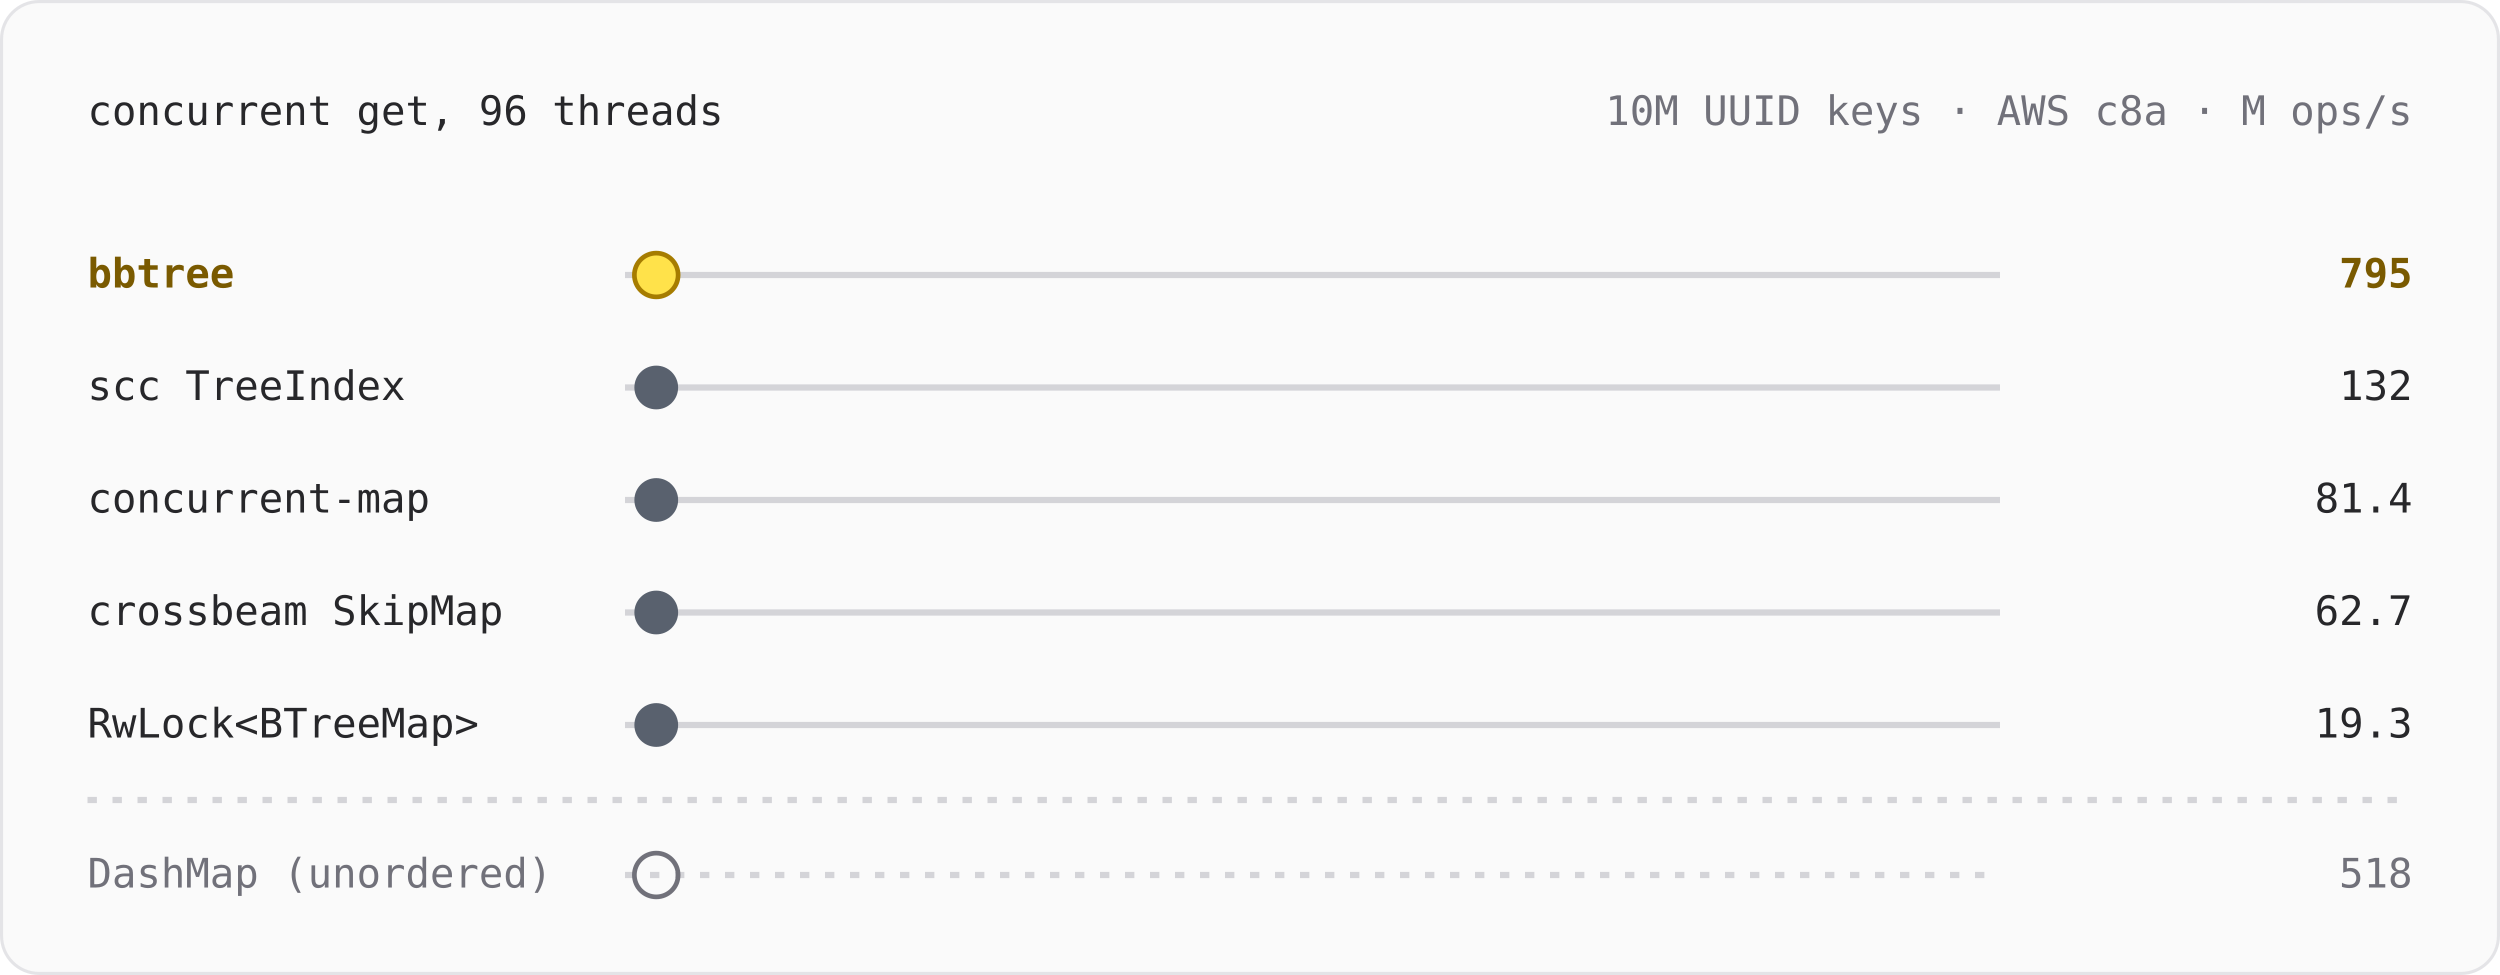
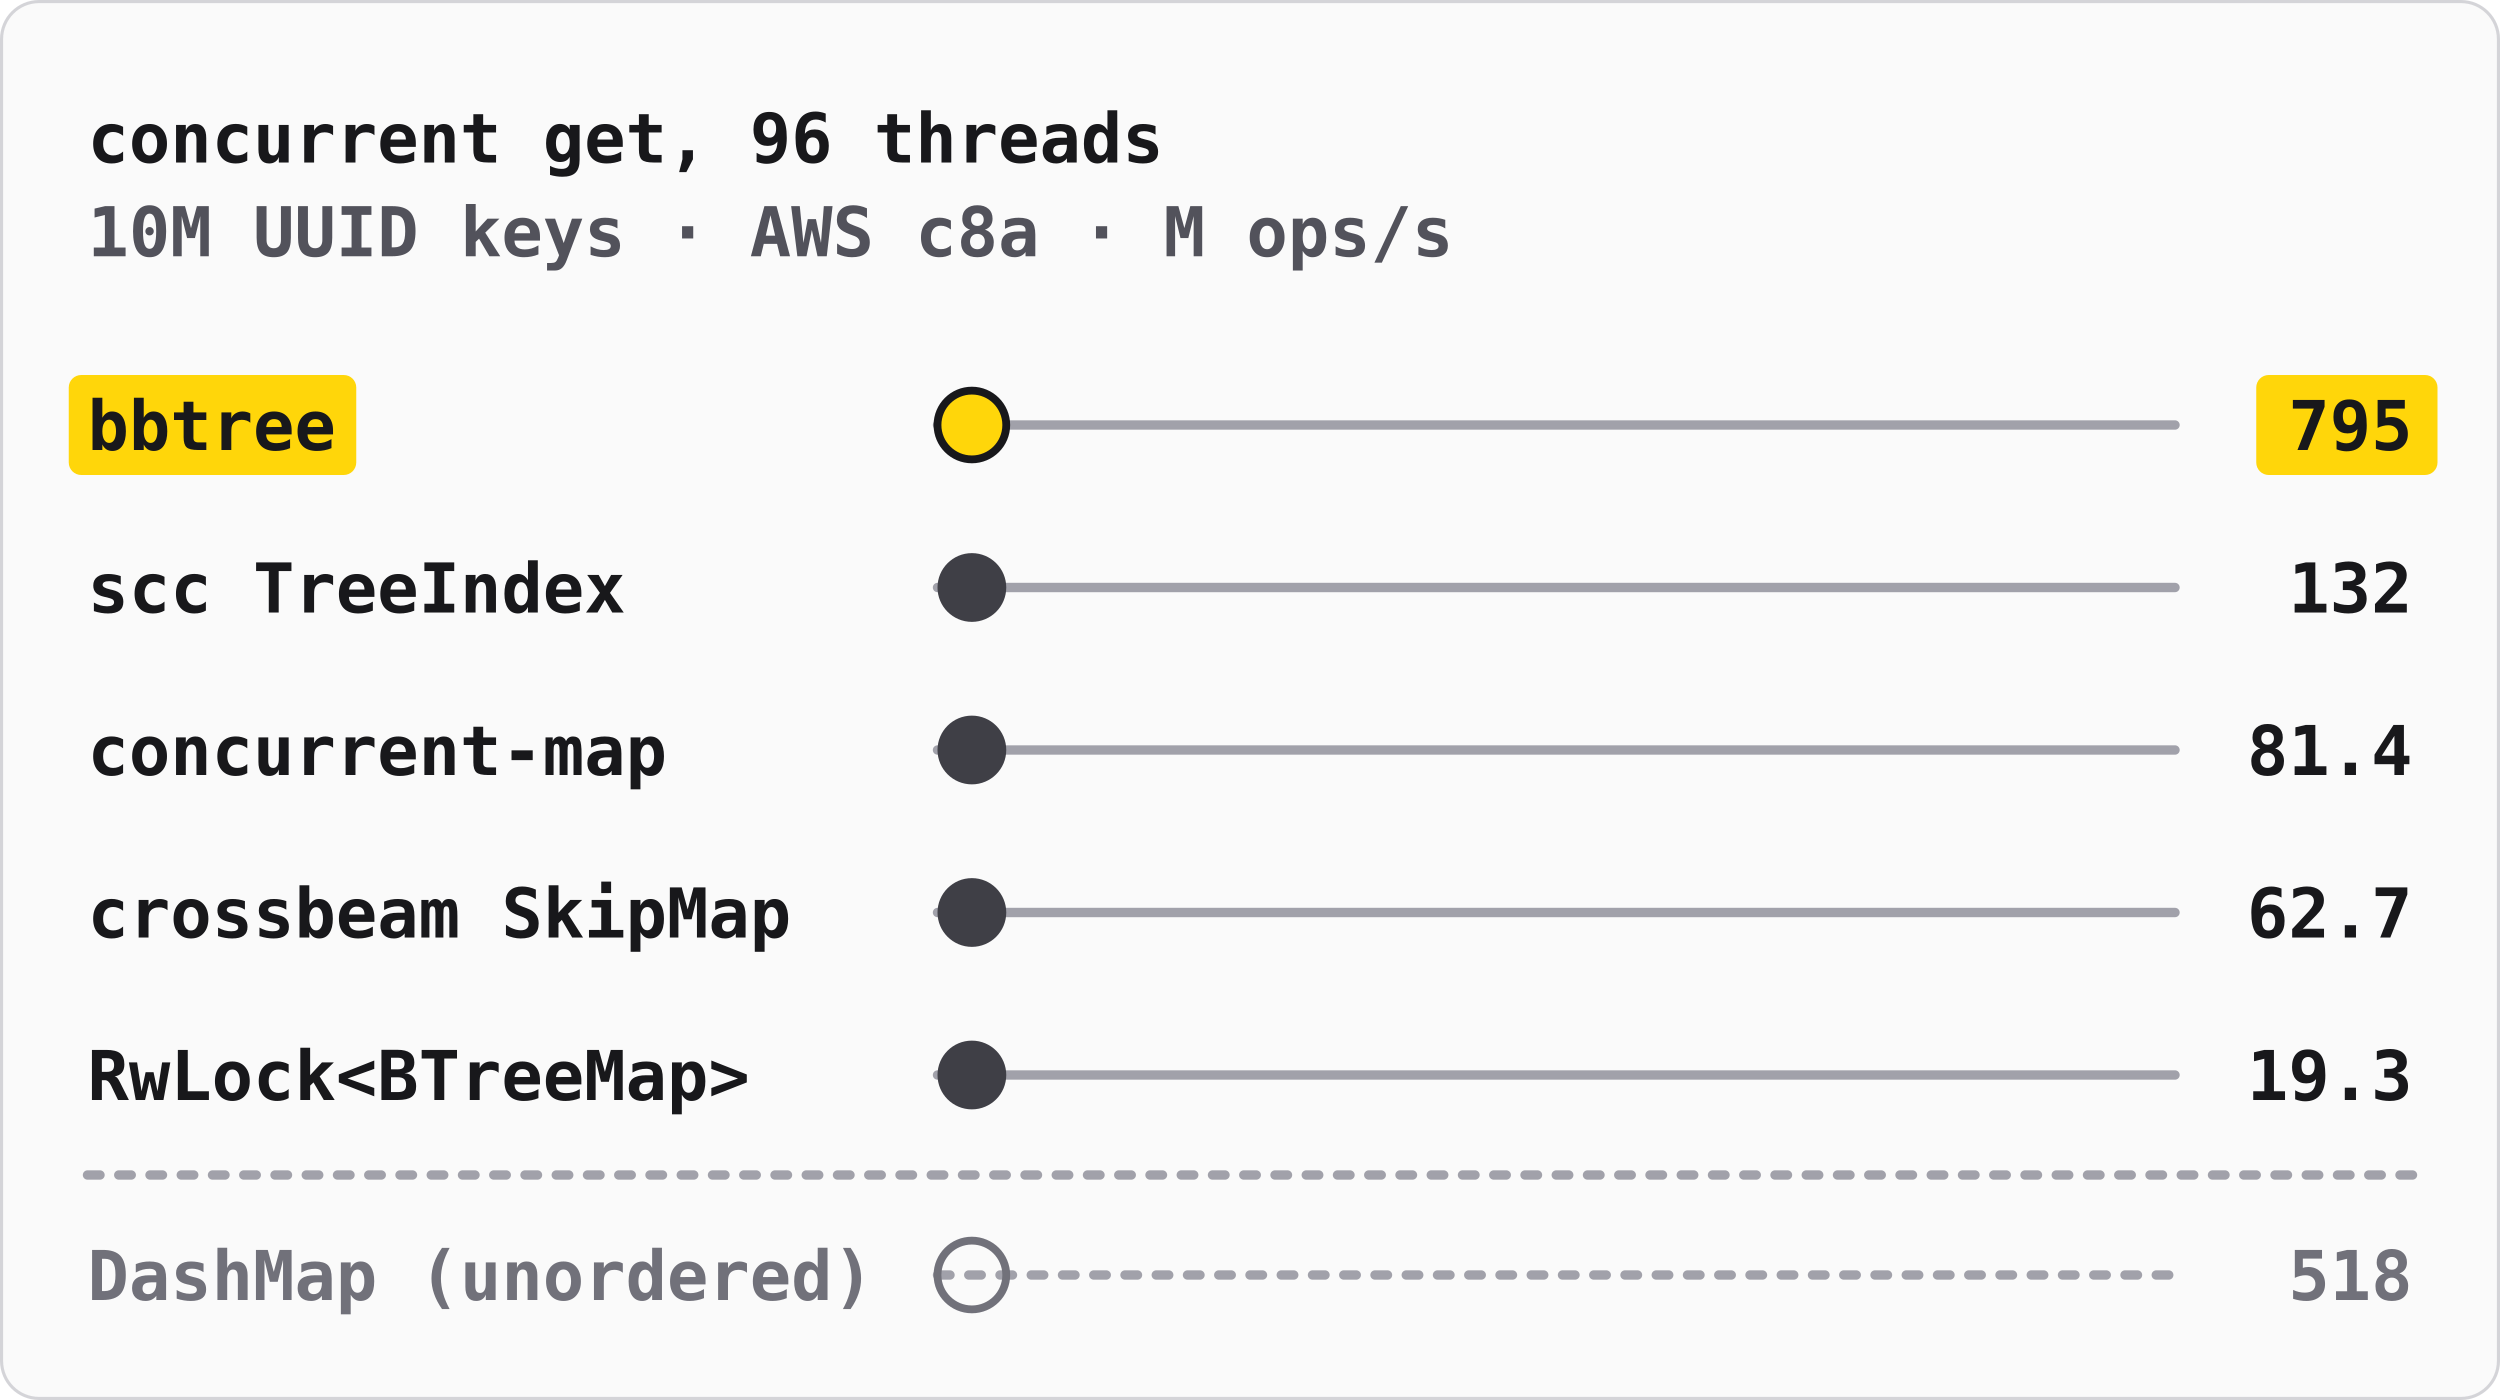
- <svg xmlns="http://www.w3.org/2000/svg" width="800" height="312" viewBox="0 0 800 312" role="img" aria-label="Concurrent get on 10M UUID keys, 96 threads, AWS c8a, in million operations per second: bbtree 795, scc TreeIndex 132, concurrent-map 81.4, crossbeam SkipMap 62.7, RwLock BTreeMap 19.3; DashMap, unordered, 518.">
+ <svg xmlns="http://www.w3.org/2000/svg" width="800" height="448" viewBox="0 0 800 448" role="img" aria-label="Concurrent get on 10M UUID keys, 96 threads, AWS c8a, in million operations per second: bbtree 795, scc TreeIndex 132, concurrent-map 81.4, crossbeam SkipMap 62.7, RwLock BTreeMap 19.3; DashMap, unordered, 518.">
  <style>
-     text { font-family: ui-monospace, SFMono-Regular, Menlo, Consolas, monospace; font-size: 13px; fill: #27272a; }
-     .muted { fill: #71717a; }
-     .ours { fill: #7a5a00; font-weight: 700; }
+     text { font-family: ui-monospace, SFMono-Regular, Menlo, Consolas, monospace; font-size: 22px; font-weight: 600; fill: #18181b; }
+     .title { font-weight: 800; }
+     .muted { fill: #52525b; }
+     .faint { fill: #71717a; }
+     .ours { font-weight: 800; }
    .value { text-anchor: end; }
-     .track { stroke: #d4d4d8; stroke-width: 2; }
-     .dashed { stroke-dasharray: 3 5; }
+     .highlight { fill: #ffd60a; }
+     .track { stroke: #a1a1aa; stroke-width: 3; stroke-linecap: round; }
+     .dashed { stroke-dasharray: 4 6; }
    .ball { animation: bounce linear infinite alternate; }
-     @keyframes bounce { to { transform: translateX(420px); } }
+     @keyframes bounce { to { transform: translateX(374px); } }
  </style>
-   <rect x="0.5" y="0.5" width="799" height="311" rx="12" fill="#fafafa" stroke="#e4e4e7" />
-   <text x="28" y="40">concurrent get, 96 threads</text>
-   <text class="muted" x="772" y="40" text-anchor="end">10M UUID keys · AWS c8a · M ops/s</text>
-   <text class="ours" x="28" y="92">bbtree</text>
-   <line class="track" x1="200" y1="88" x2="640" y2="88" />
-   <circle class="ball" cx="210" cy="88" r="7" fill="#ffe24a" stroke="#a67c00" stroke-width="1.5" style="animation-duration: 0.6s" />
-   <text class="ours value" x="772" y="92">795</text>
-   <text x="28" y="128">scc TreeIndex</text>
-   <line class="track" x1="200" y1="124" x2="640" y2="124" />
-   <circle class="ball" cx="210" cy="124" r="7" fill="#59616e" style="animation-duration: 3.61s" />
-   <text class="value" x="772" y="128">132</text>
-   <text x="28" y="164">concurrent-map</text>
-   <line class="track" x1="200" y1="160" x2="640" y2="160" />
-   <circle class="ball" cx="210" cy="160" r="7" fill="#59616e" style="animation-duration: 5.86s" />
-   <text class="value" x="772" y="164">81.4</text>
-   <text x="28" y="200">crossbeam SkipMap</text>
-   <line class="track" x1="200" y1="196" x2="640" y2="196" />
-   <circle class="ball" cx="210" cy="196" r="7" fill="#59616e" style="animation-duration: 7.61s" />
-   <text class="value" x="772" y="200">62.7</text>
-   <text x="28" y="236">RwLock&lt;BTreeMap&gt;</text>
-   <line class="track" x1="200" y1="232" x2="640" y2="232" />
-   <circle class="ball" cx="210" cy="232" r="7" fill="#59616e" style="animation-duration: 24.73s" />
-   <text class="value" x="772" y="236">19.3</text>
-   <line class="track dashed" x1="28" y1="256" x2="772" y2="256" stroke-width="1" />
-   <text class="muted" x="28" y="284">DashMap (unordered)</text>
-   <line class="track dashed" x1="200" y1="280" x2="640" y2="280" />
-   <circle class="ball" cx="210" cy="280" r="7" fill="none" stroke="#71717a" stroke-width="1.5" style="animation-duration: 0.92s" />
-   <text class="muted value" x="772" y="284">518</text>
+   <rect x="0.5" y="0.5" width="799" height="447" rx="12" fill="#fafafa" stroke="#d4d4d8" />
+   <text class="title" x="28" y="52">concurrent get, 96 threads</text>
+   <text class="muted" x="28" y="82">10M UUID keys · AWS c8a · M ops/s</text>
+   <rect class="highlight" x="22" y="120" width="92" height="32" rx="4" />
+   <rect class="highlight" x="722" y="120" width="58" height="32" rx="4" />
+   <text class="ours" x="28" y="144">bbtree</text>
+   <line class="track" x1="300" y1="136" x2="696" y2="136" />
+   <circle class="ball" cx="311" cy="136" r="11" fill="#ffd60a" stroke="#18181b" stroke-width="2.5" style="animation-duration: 0.6s" />
+   <text class="ours value" x="772" y="144">795</text>
+   <text x="28" y="196">scc TreeIndex</text>
+   <line class="track" x1="300" y1="188" x2="696" y2="188" />
+   <circle class="ball" cx="311" cy="188" r="11" fill="#3f3f46" style="animation-duration: 3.61s" />
+   <text class="value" x="772" y="196">132</text>
+   <text x="28" y="248">concurrent-map</text>
+   <line class="track" x1="300" y1="240" x2="696" y2="240" />
+   <circle class="ball" cx="311" cy="240" r="11" fill="#3f3f46" style="animation-duration: 5.86s" />
+   <text class="value" x="772" y="248">81.4</text>
+   <text x="28" y="300">crossbeam SkipMap</text>
+   <line class="track" x1="300" y1="292" x2="696" y2="292" />
+   <circle class="ball" cx="311" cy="292" r="11" fill="#3f3f46" style="animation-duration: 7.61s" />
+   <text class="value" x="772" y="300">62.7</text>
+   <text x="28" y="352">RwLock&lt;BTreeMap&gt;</text>
+   <line class="track" x1="300" y1="344" x2="696" y2="344" />
+   <circle class="ball" cx="311" cy="344" r="11" fill="#3f3f46" style="animation-duration: 24.73s" />
+   <text class="value" x="772" y="352">19.3</text>
+   <line class="track dashed" x1="28" y1="376" x2="772" y2="376" stroke-width="1.5" />
+   <text class="faint" x="28" y="416">DashMap (unordered)</text>
+   <line class="track dashed" x1="300" y1="408" x2="696" y2="408" />
+   <circle class="ball" cx="311" cy="408" r="11" fill="none" stroke="#71717a" stroke-width="2.5" style="animation-duration: 0.92s" />
+   <text class="faint value" x="772" y="416">518</text>
</svg>
